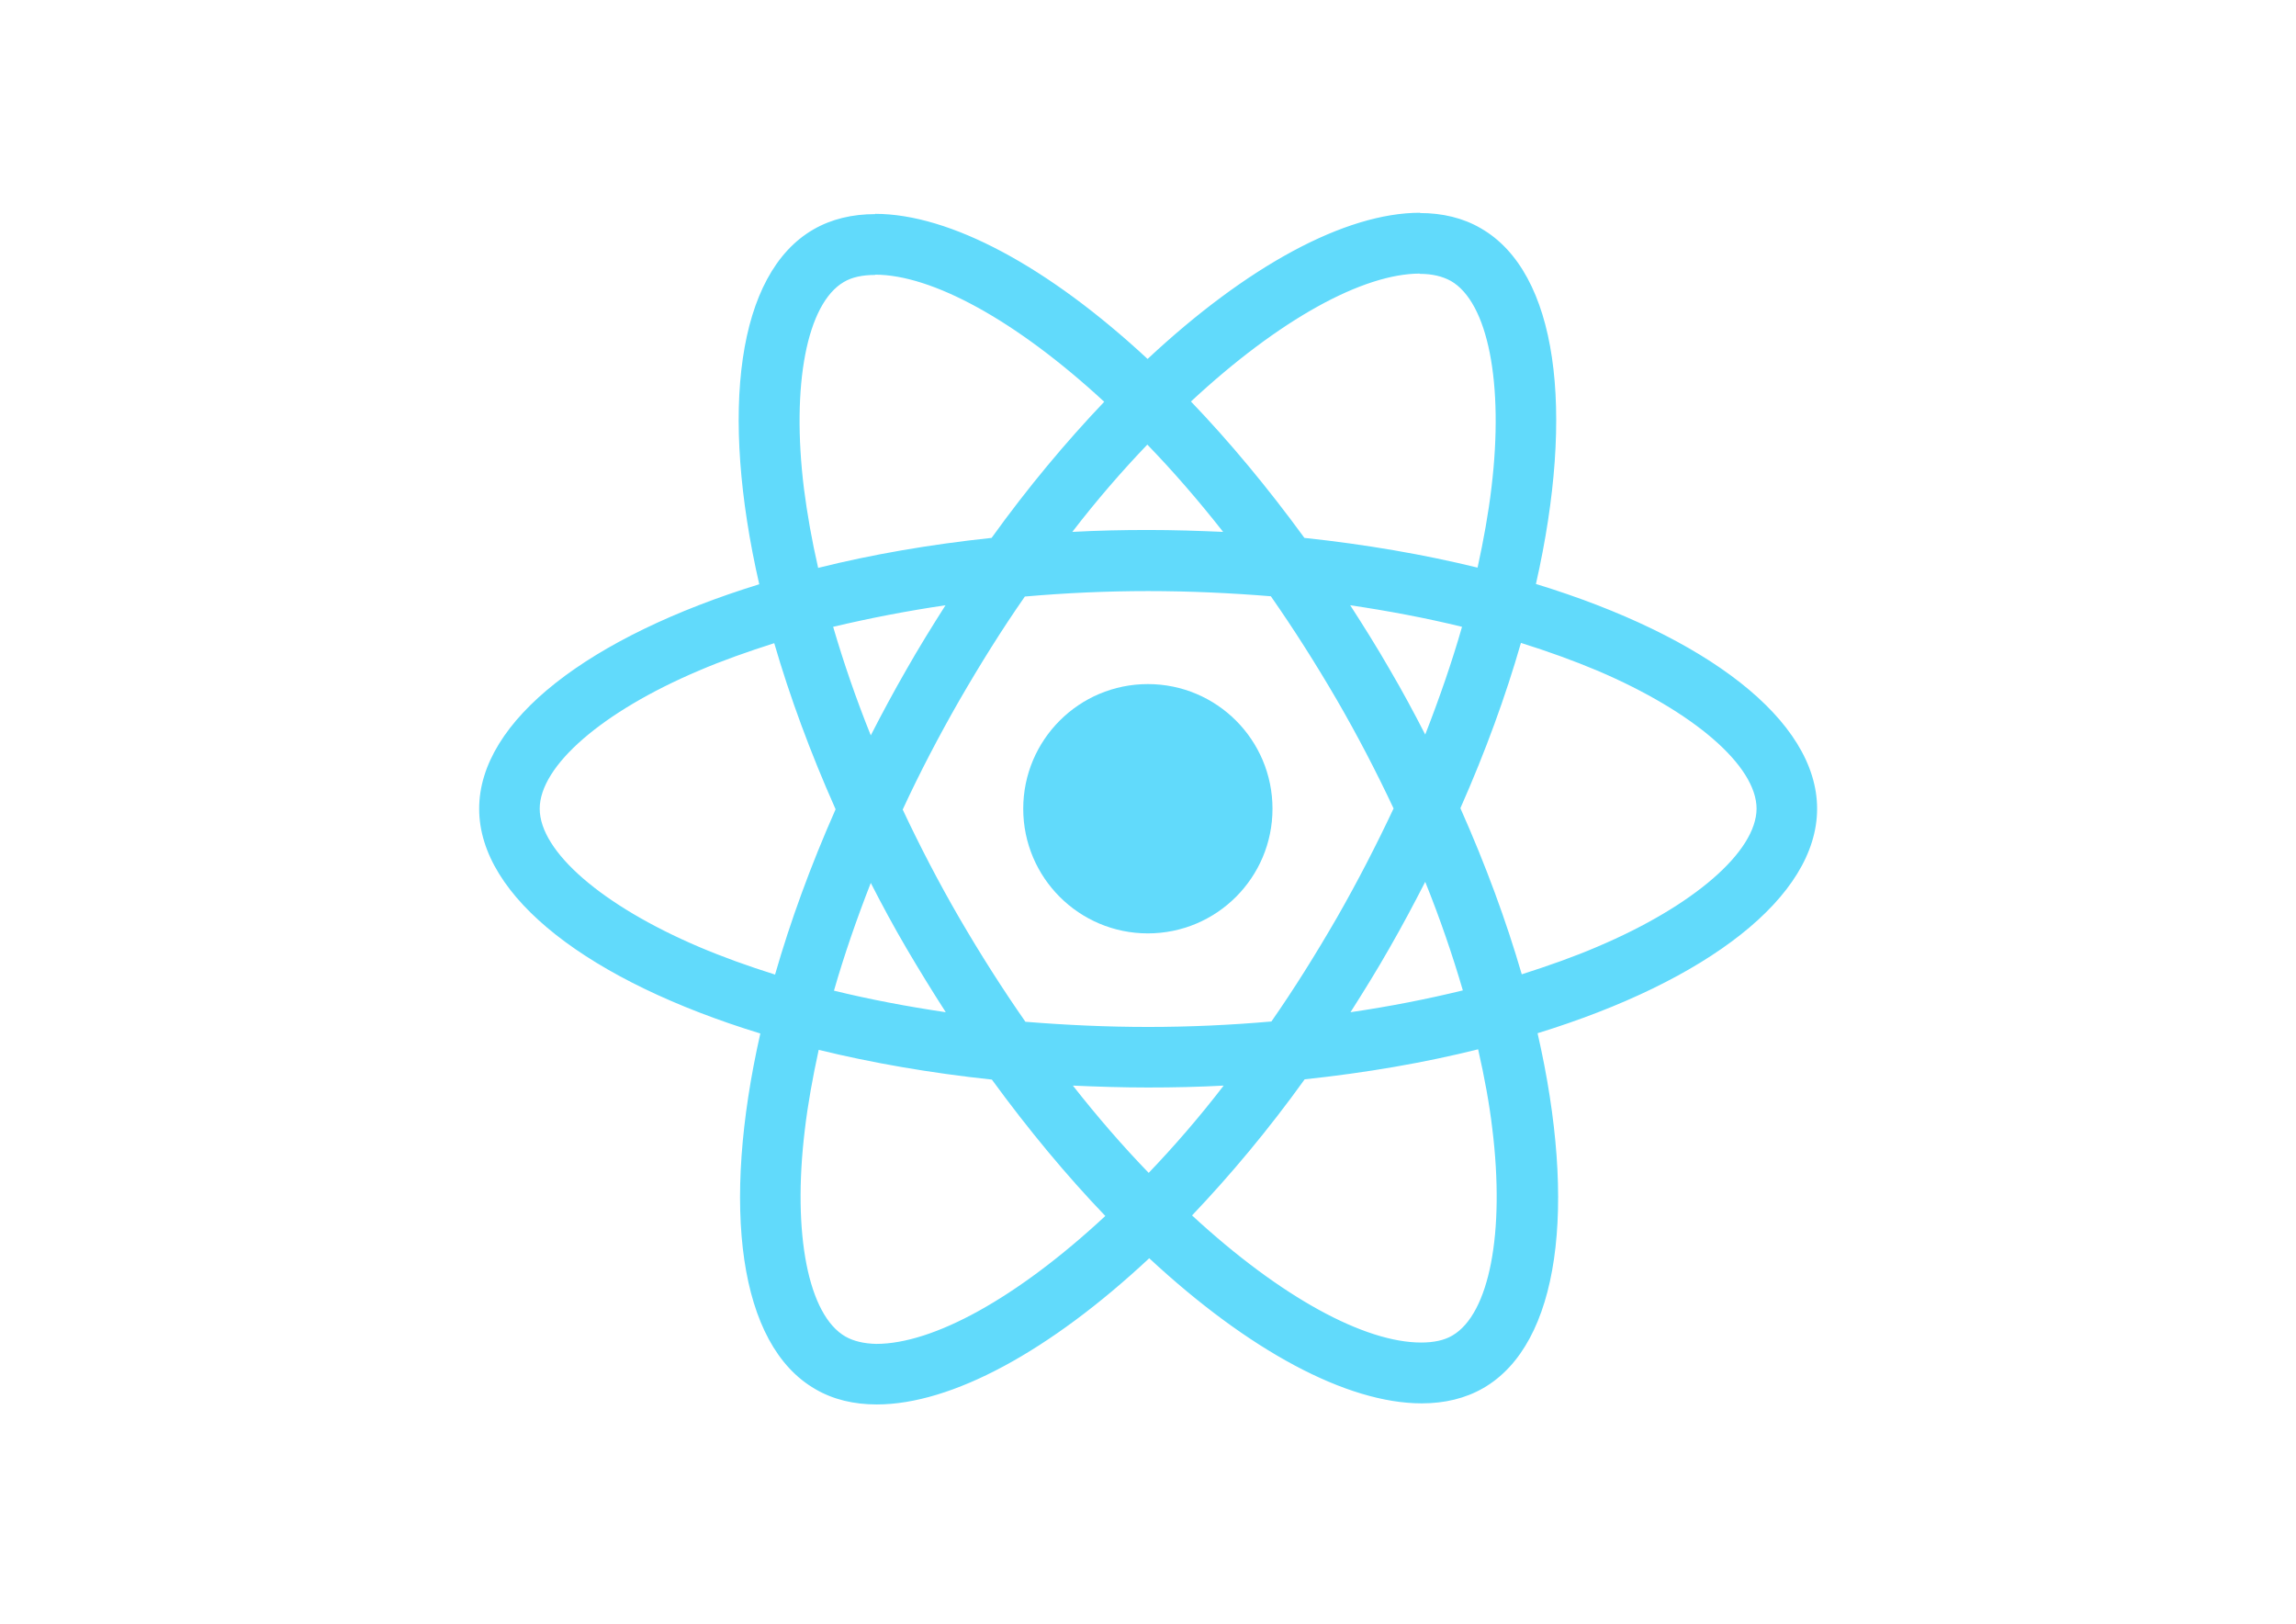
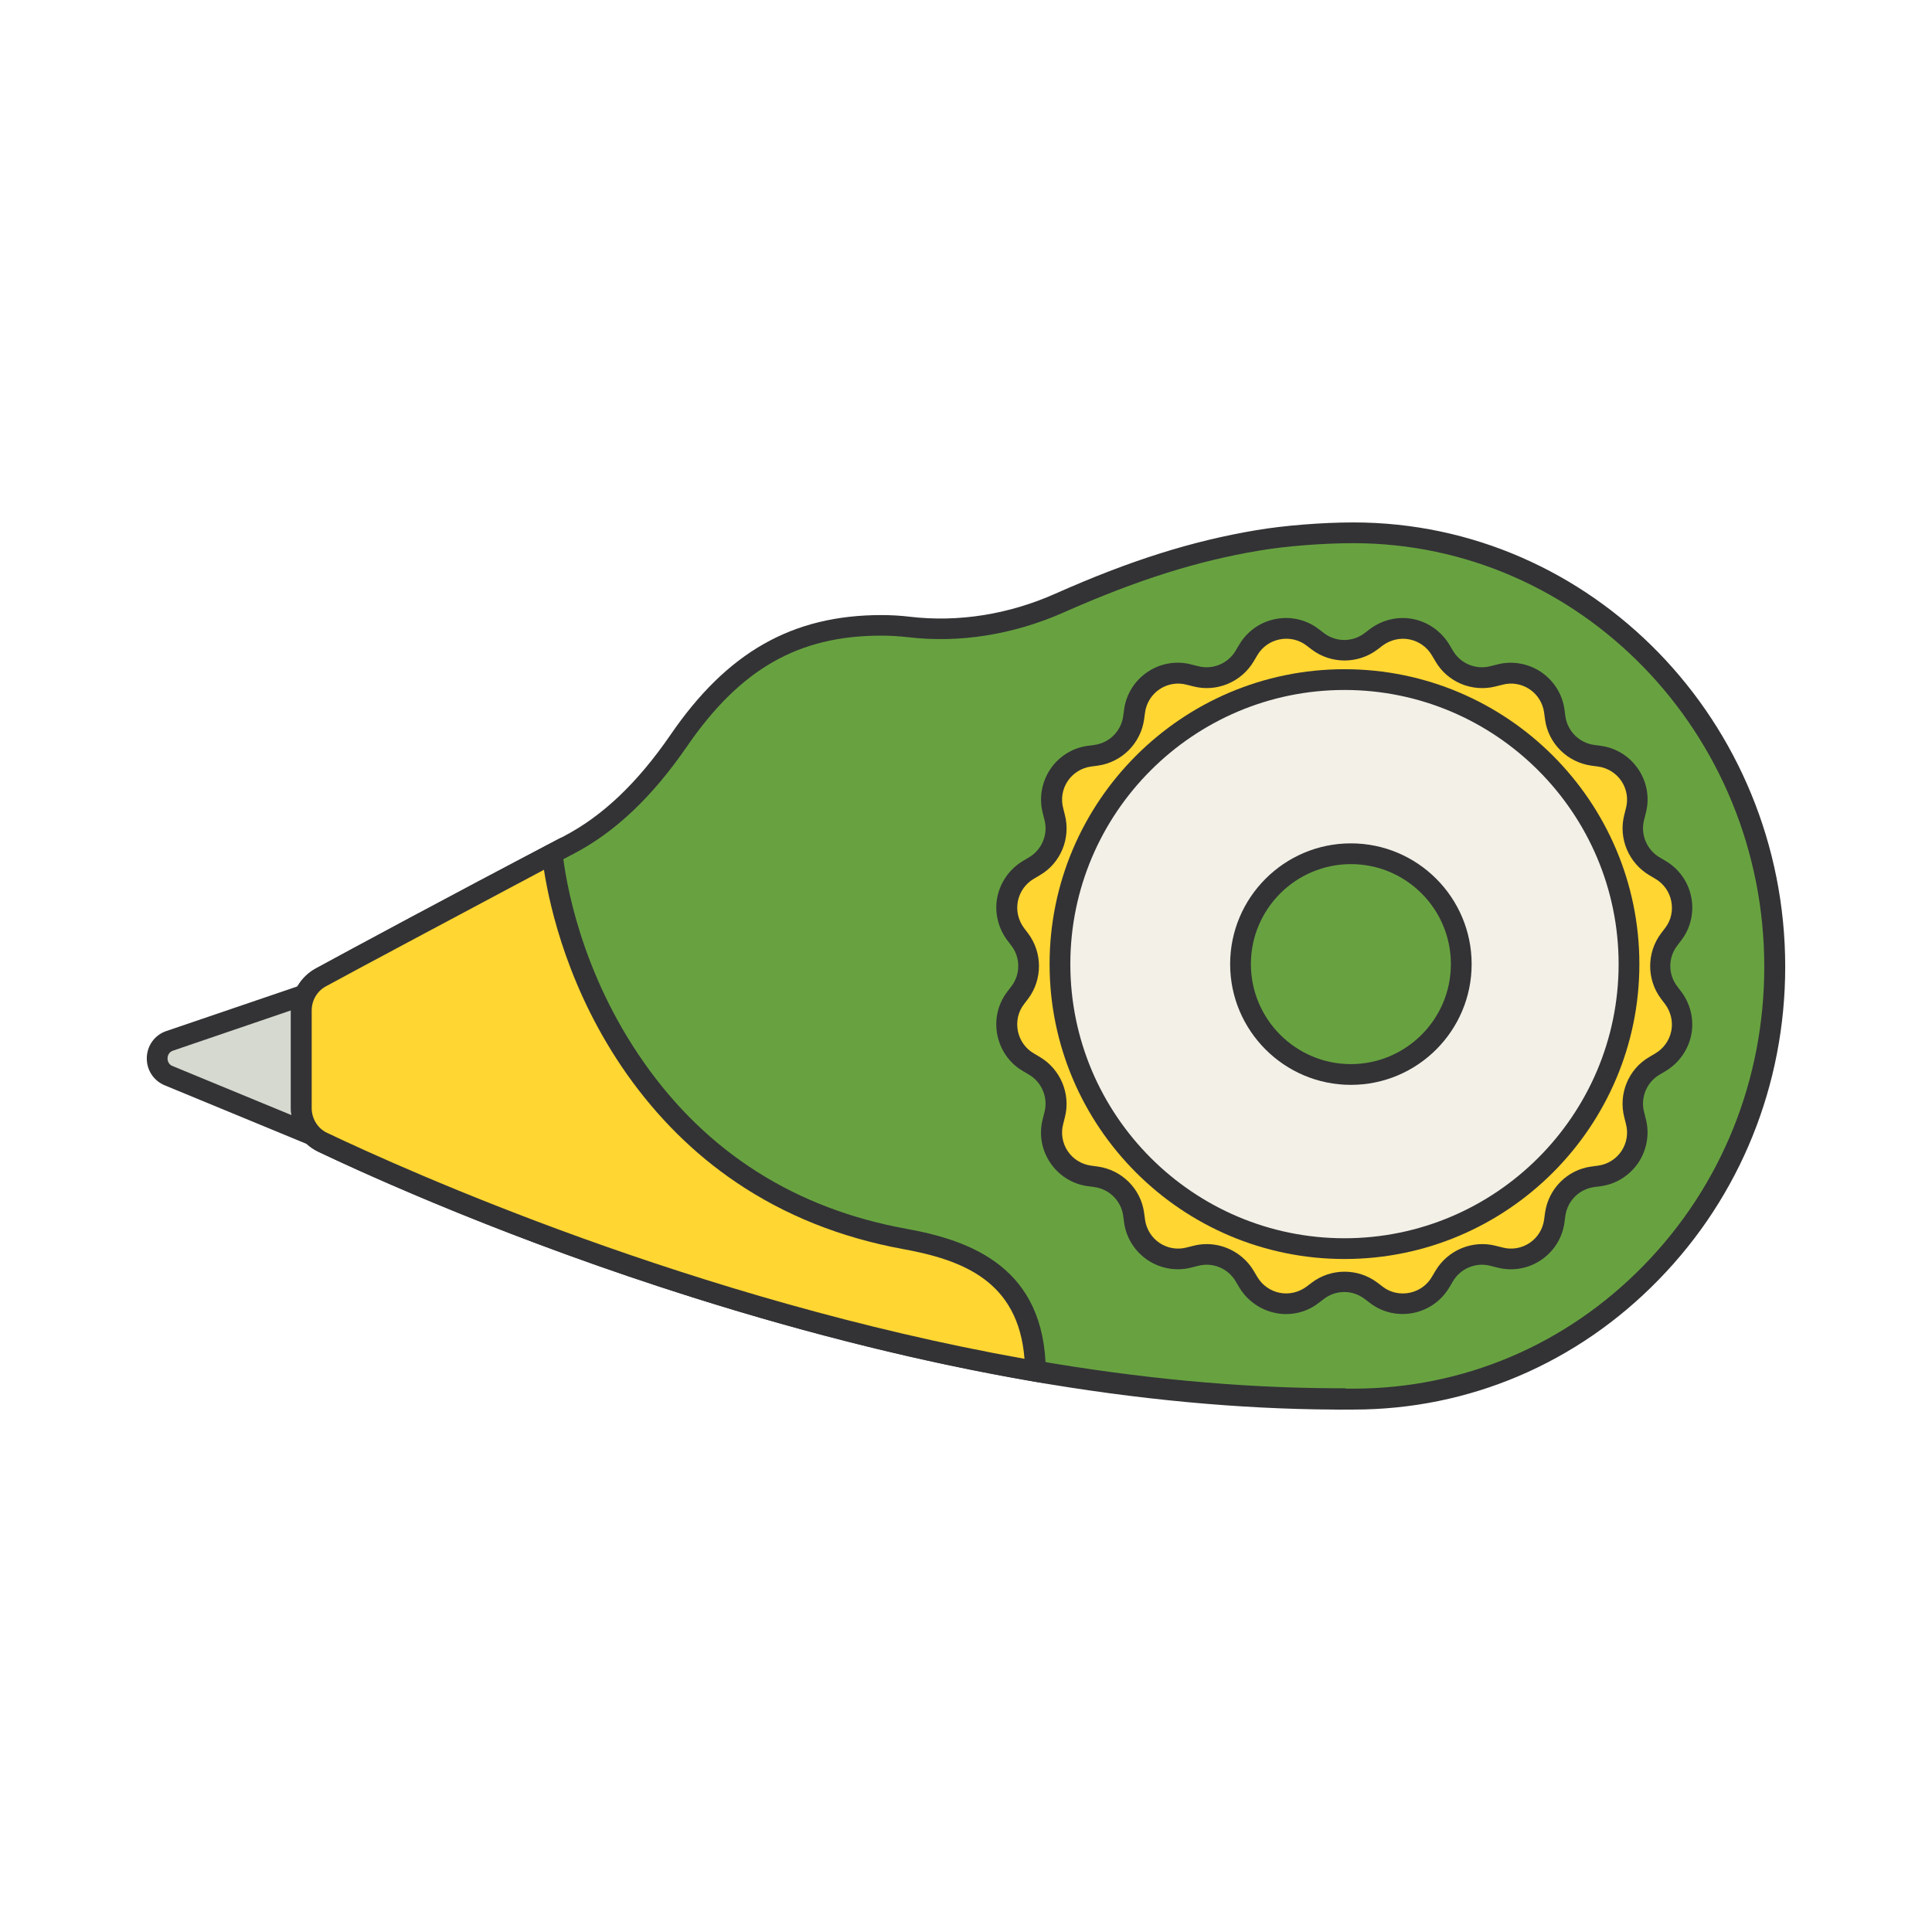
- <svg xmlns="http://www.w3.org/2000/svg" viewBox="0 0 841.9 595.3">
-   <g fill="#61DAFB">
-     <path d="M666.3 296.5c0-32.5-40.7-63.3-103.1-82.4 14.4-63.6 8-114.2-20.2-130.4-6.5-3.8-14.1-5.6-22.4-5.6v22.3c4.6 0 8.3.9 11.4 2.6 13.6 7.8 19.5 37.5 14.9 75.7-1.1 9.4-2.9 19.3-5.1 29.4-19.6-4.8-41-8.5-63.5-10.9-13.5-18.5-27.5-35.3-41.6-50 32.6-30.3 63.2-46.9 84-46.9V78c-27.5 0-63.5 19.6-99.9 53.6-36.4-33.8-72.4-53.2-99.9-53.2v22.3c20.7 0 51.4 16.5 84 46.6-14 14.7-28 31.4-41.3 49.9-22.6 2.4-44 6.1-63.6 11-2.3-10-4-19.7-5.2-29-4.7-38.2 1.1-67.9 14.6-75.8 3-1.8 6.9-2.6 11.5-2.6V78.5c-8.4 0-16 1.8-22.6 5.6-28.1 16.2-34.4 66.7-19.9 130.1-62.2 19.2-102.7 49.9-102.7 82.3 0 32.5 40.7 63.3 103.1 82.4-14.4 63.6-8 114.2 20.2 130.4 6.5 3.8 14.1 5.6 22.5 5.6 27.5 0 63.5-19.6 99.9-53.6 36.4 33.8 72.4 53.2 99.9 53.2 8.4 0 16-1.8 22.6-5.6 28.1-16.2 34.4-66.7 19.9-130.1 62-19.1 102.5-49.9 102.5-82.3zm-130.2-66.7c-3.7 12.9-8.3 26.2-13.5 39.5-4.1-8-8.4-16-13.1-24-4.6-8-9.5-15.8-14.4-23.4 14.2 2.1 27.9 4.7 41 7.9zm-45.8 106.5c-7.8 13.5-15.8 26.3-24.1 38.2-14.9 1.3-30 2-45.2 2-15.1 0-30.2-.7-45-1.9-8.3-11.9-16.4-24.6-24.2-38-7.6-13.1-14.5-26.4-20.8-39.8 6.2-13.4 13.2-26.8 20.7-39.9 7.8-13.5 15.8-26.3 24.1-38.2 14.9-1.3 30-2 45.2-2 15.1 0 30.2.7 45 1.9 8.3 11.9 16.4 24.6 24.2 38 7.6 13.1 14.5 26.4 20.8 39.8-6.3 13.4-13.2 26.8-20.7 39.9zm32.3-13c5.4 13.4 10 26.8 13.8 39.8-13.1 3.2-26.9 5.9-41.2 8 4.9-7.7 9.8-15.6 14.4-23.7 4.6-8 8.9-16.1 13-24.1zM421.2 430c-9.3-9.6-18.6-20.3-27.8-32 9 .4 18.2.7 27.5.7 9.4 0 18.7-.2 27.8-.7-9 11.7-18.3 22.4-27.5 32zm-74.4-58.9c-14.2-2.1-27.9-4.7-41-7.9 3.7-12.9 8.3-26.2 13.5-39.5 4.1 8 8.4 16 13.1 24 4.7 8 9.5 15.8 14.4 23.4zM420.7 163c9.3 9.6 18.6 20.3 27.8 32-9-.4-18.2-.7-27.5-.7-9.4 0-18.7.2-27.8.7 9-11.7 18.3-22.4 27.5-32zm-74 58.9c-4.9 7.7-9.8 15.6-14.4 23.7-4.6 8-8.9 16-13 24-5.4-13.4-10-26.8-13.8-39.8 13.1-3.1 26.9-5.8 41.2-7.9zm-90.5 125.2c-35.4-15.1-58.3-34.9-58.3-50.6 0-15.7 22.9-35.6 58.3-50.6 8.6-3.7 18-7 27.7-10.1 5.7 19.6 13.2 40 22.5 60.9-9.2 20.8-16.6 41.1-22.2 60.6-9.9-3.1-19.3-6.5-28-10.2zM310 490c-13.6-7.8-19.5-37.5-14.9-75.7 1.1-9.4 2.9-19.3 5.1-29.4 19.6 4.8 41 8.5 63.5 10.9 13.5 18.5 27.5 35.3 41.6 50-32.6 30.3-63.2 46.9-84 46.9-4.5-.1-8.3-1-11.3-2.7zm237.2-76.2c4.7 38.2-1.1 67.9-14.6 75.8-3 1.8-6.9 2.6-11.5 2.6-20.7 0-51.4-16.5-84-46.6 14-14.7 28-31.4 41.3-49.9 22.6-2.4 44-6.1 63.6-11 2.3 10.1 4.1 19.8 5.2 29.1zm38.5-66.7c-8.6 3.7-18 7-27.7 10.1-5.7-19.6-13.2-40-22.5-60.9 9.2-20.8 16.6-41.1 22.2-60.6 9.9 3.1 19.3 6.5 28.1 10.2 35.4 15.1 58.3 34.9 58.3 50.6-.1 15.7-23 35.6-58.4 50.6zM320.8 78.4z" />
-     <circle cx="420.9" cy="296.5" r="45.7" />
-     <path d="M520.5 78.1z" />
-   </g>
+ <svg xmlns="http://www.w3.org/2000/svg" width="800px" height="800px" viewBox="0 0 1024 1024" class="icon" version="1.1">
+   <path d="M163.3 526.6l-73.4 25.1c-3.9 1.3-6.5 5.1-6.5 9.3 0 4 2.4 7.6 6 9.1l74 30.6v-74.1z" fill="#D5D9CF" />
+   <path d="M168.8 608.9l-81.6-33.7c-5.7-2.4-9.4-7.9-9.4-14.2 0-6.6 4.1-12.4 10.3-14.5l80.7-27.5v89.9z m-11-74.6l-66.2 22.6c-1.7 0.6-2.8 2.2-2.8 4.1 0 1.8 1 3.4 2.6 4l66.4 27.4v-58.1z" fill="#333336" />
+   <path d="M717.4 282.4c-15.8 0-35.6 1.5-50.6 4-32.1 5.4-64.4 15.2-105.1 33.2-25.2 11.2-52.7 15.9-79.9 12.7-4.8-0.6-9.6-0.9-14.6-0.9-45.3 0-78.1 18.5-107.4 61-15.6 22.7-34.3 42.8-58.3 55.4-61.1 32-110.8 58.9-131.5 70.2-6.4 3.5-10.3 10.2-10.3 17.6v51.7c0 7.8 4.4 14.8 11.2 18.1 54.5 25.9 298 135.1 536.5 136.2 2 0 3.9 0 5.9-0.1 1.4 0 2.7 0.1 4.1 0.1 123.3 0 223.3-102.6 223.3-229.1s-100-230.1-223.3-230.1z" fill="#68A240" />
+   <path d="M717.4 747.1h-4.1c-1.9 0-3.9 0.1-5.9 0-101.8-0.5-215.9-20.3-338.9-59-97.7-30.7-172.4-64.6-199.9-77.7-8.7-4.2-14.4-13.2-14.4-23v-51.7c0-9.4 5.1-18 13.2-22.4 18.9-10.3 69.6-37.8 131.5-70.1 20.5-10.7 38.9-28.2 56.4-53.6 30.1-44 64.7-63.6 111.9-63.6 5.1 0 10.2 0.3 15.2 0.9 25.5 3 52.2-1.2 77.1-12.3 39.6-17.6 72.4-27.9 106.4-33.6 14.8-2.5 35-4.1 51.5-4.1 126.2 0 228.8 105.7 228.8 235.5 0 62.6-23.8 121.5-67 165.8-43.2 44.4-100.6 68.9-161.8 68.9z m-4.1-11.1h4.1c58.1 0 112.8-23.2 153.9-65.4 41.2-42.2 63.8-98.4 63.8-158.2 0-123.8-97.7-224.5-217.8-224.5-15.9 0-35.5 1.5-49.7 3.9-33 5.5-65 15.6-103.8 32.8-26.7 11.8-55.3 16.4-82.8 13.1-4.6-0.5-9.3-0.8-13.9-0.8-43.8 0-74.6 17.5-102.9 58.6-18.5 26.9-38.2 45.6-60.3 57.1-61.8 32.3-112.5 59.7-131.4 70-4.6 2.5-7.5 7.4-7.5 12.8v51.7c0 5.6 3.2 10.8 8.1 13.1 27.4 13 101.5 46.6 198.5 77.1 122 38.4 234.9 58.1 335.7 58.5h5.7l0.3 0.2z" fill="#333336" />
+   <path d="M479.5 656.5c-137.4-25-180.7-147.8-186.8-204.1-37.2 19.8-108.1 57.6-122.7 65.5-6.4 3.5-10.3 10.2-10.3 17.6v51.7c0 7.8 4.4 14.8 11.2 18.1 42.3 20.1 198.5 90.4 377.9 121.4-0.4-52.2-37.6-64.4-69.3-70.2z" fill="#FFD632" />
+   <path d="M554.4 733.3l-6.5-1.1c-179.5-31-335.7-101.1-379.3-121.8-8.7-4.2-14.4-13.2-14.4-23v-51.7c0-9.4 5.1-18 13.2-22.4 14.2-7.8 84.4-45.2 122.7-65.5l7.2-3.8 0.9 8.1c1.5 13.8 9.1 62.7 43.2 111.2 33.6 47.8 80.4 77.4 139.1 88 34.1 6.2 73.4 20.4 73.8 75.6l0.1 6.4zM288.3 461C249 481.9 186 515.5 172.7 522.8c-4.6 2.5-7.5 7.4-7.5 12.8v51.7c0 5.6 3.2 10.8 8.1 13.1C216 620.7 367.8 688.9 543 720.2c-3.2-41.2-32.7-52.4-64.5-58.2-32.8-6-62.6-17.9-88.4-35.4-22.2-15-41.6-34.3-57.8-57.2-30.7-43.6-40.8-87.8-44-108.4z" fill="#333336" />
+   <path d="M726.6 339.9l2.9-2.2c11.1-8.4 27-5.2 34.1 6.8l1.9 3.2c5.3 9 15.8 13.3 25.9 10.7l3.6-0.9c13.5-3.5 27 5.5 28.9 19.3l0.5 3.7c1.4 10.3 9.5 18.4 19.8 19.8l3.7 0.5c13.8 1.9 22.8 15.4 19.3 28.9l-0.9 3.6c-2.6 10.1 1.8 20.6 10.7 25.9l3.2 1.9c12 7 15.2 23 6.8 34.1l-2.2 2.9c-6.3 8.3-6.3 19.7 0 28l2.2 2.9c8.4 11.1 5.2 27-6.8 34.1L877 565c-9 5.3-13.3 15.8-10.7 25.9l0.9 3.6c3.5 13.5-5.5 27-19.3 28.9l-3.7 0.5c-10.3 1.4-18.4 9.5-19.8 19.8l-0.5 3.7c-1.9 13.8-15.4 22.8-28.9 19.3l-3.6-0.9c-10.1-2.6-20.6 1.8-25.9 10.7l-1.9 3.2c-7 12-23 15.2-34.1 6.8l-2.9-2.2c-8.3-6.3-19.7-6.3-28 0l-2.9 2.2c-11.1 8.4-27 5.2-34.1-6.8l-1.9-3.2c-5.3-9-15.8-13.3-25.9-10.7l-3.6 0.9c-13.5 3.5-27-5.5-28.9-19.3l-0.5-3.7c-1.4-10.3-9.5-18.4-19.8-19.8l-3.7-0.5c-13.8-1.9-22.8-15.4-19.3-28.9l0.9-3.6c2.6-10.1-1.8-20.6-10.7-25.9l-3.2-1.9c-12-7-15.2-23-6.8-34.1l2.2-2.9c6.3-8.3 6.3-19.7 0-28l-2.2-2.9c-8.4-11.1-5.2-27 6.8-34.1l3.2-1.9c9-5.3 13.3-15.8 10.7-25.9l-0.9-3.6c-3.5-13.5 5.5-27 19.3-28.9l3.7-0.5c10.3-1.4 18.4-9.5 19.8-19.8l0.5-3.7c1.9-13.8 15.4-22.8 28.9-19.3l3.6 0.9c10.1 2.6 20.6-1.8 25.9-10.7l1.9-3.2c7-12 23-15.2 34.1-6.8l2.9 2.2c8.3 6.3 19.7 6.3 28 0z" fill="#FFD632" />
+   <path d="M681.6 696.5c-1.9 0-3.7-0.2-5.6-0.6-8-1.6-15-6.6-19.2-13.6l-1.9-3.2c-4-6.8-12.1-10.2-19.8-8.2l-3.6 0.9c-7.9 2.1-16.4 0.6-23.2-3.9-6.8-4.6-11.4-11.8-12.5-19.9l-0.5-3.7c-1.1-7.8-7.3-14-15.1-15.1l-3.7-0.5c-8.1-1.1-15.4-5.7-19.9-12.5-4.6-6.8-6-15.3-3.9-23.2l0.9-3.6c2-7.6-1.4-15.8-8.2-19.8l-3.2-1.9c-7.1-4.1-12-11.1-13.6-19.2s0.3-16.4 5.3-22.9l2.2-2.9c4.8-6.3 4.8-15.1 0-21.4l-2.2-2.9c-4.9-6.5-6.9-14.9-5.3-22.9 1.6-8 6.6-15 13.6-19.2l3.2-1.9c6.8-4 10.2-12.1 8.2-19.8l-0.9-3.6c-2.1-7.9-0.6-16.4 3.9-23.2s11.8-11.4 19.9-12.5l3.7-0.5c7.8-1.1 14-7.3 15.1-15.1l0.5-3.7c1.1-8.1 5.7-15.4 12.5-19.9 6.8-4.6 15.3-6 23.2-3.9l3.6 0.9c7.6 2 15.8-1.4 19.8-8.2l1.9-3.2c4.2-7.1 11.1-12 19.2-13.6 8-1.6 16.4 0.3 22.9 5.3l2.9 2.2c6.3 4.8 15.1 4.8 21.4 0l2.9-2.2c6.5-4.9 14.9-6.9 22.9-5.3 8 1.6 15 6.6 19.2 13.6l1.9 3.2c4 6.8 12.1 10.2 19.8 8.2l3.6-0.9c7.9-2.1 16.4-0.6 23.2 3.9 6.8 4.6 11.4 11.8 12.5 19.9l0.5 3.7c1.1 7.8 7.3 14 15.1 15.1l3.7 0.5c8.1 1.1 15.4 5.7 19.9 12.5 4.6 6.8 6 15.3 3.9 23.2l-0.9 3.6c-2 7.6 1.4 15.8 8.2 19.8l3.2 1.9c7.1 4.2 12 11.1 13.6 19.2 1.6 8-0.3 16.4-5.3 22.9l-2.2 2.9c-4.8 6.3-4.8 15.1 0 21.4l2.2 2.9c4.9 6.5 6.9 14.9 5.3 22.9s-6.6 15-13.6 19.2l-3.2 1.9c-6.8 4-10.2 12.1-8.2 19.8l0.9 3.6c2.1 7.9 0.6 16.4-3.9 23.2-4.6 6.8-11.8 11.4-19.9 12.5l-3.7 0.5c-7.8 1.1-14 7.3-15.1 15.1l-0.5 3.7c-1.1 8.1-5.7 15.4-12.5 19.9-6.8 4.6-15.3 6-23.2 3.9l-3.6-0.9c-7.6-2-15.8 1.4-19.8 8.2l-1.9 3.2c-4.2 7.1-11.1 12-19.2 13.6-8 1.6-16.4-0.3-22.9-5.3l-2.9-2.2c-6.3-4.8-15.1-4.8-21.4 0l-2.9 2.2c-5 3.9-11.1 5.9-17.3 5.9z m-42-37.1c10 0 19.6 5.3 24.9 14.2l1.9 3.2c2.6 4.4 6.9 7.4 11.8 8.4 5 1 10.1-0.2 14.2-3.2l2.9-2.2c10.2-7.7 24.5-7.7 34.7 0l2.9 2.2c4 3.1 9.2 4.2 14.2 3.2s9.3-4.1 11.8-8.4l1.9-3.2c6.5-11 19.6-16.5 32-13.3l3.6 0.9c4.9 1.3 10.1 0.4 14.3-2.4 4.2-2.8 7-7.3 7.7-12.3l0.5-3.7c1.8-12.7 11.8-22.8 24.5-24.5l3.7-0.5c5-0.7 9.5-3.5 12.3-7.7 2.8-4.2 3.7-9.4 2.4-14.3l-0.9-3.6c-3.2-12.4 2.2-25.6 13.3-32l3.2-1.9c4.4-2.6 7.4-6.9 8.4-11.8 1-5-0.2-10.1-3.2-14.2l-2.2-2.9c-7.7-10.2-7.7-24.5 0-34.7l2.2-2.9c3.1-4 4.2-9.2 3.2-14.2s-4.1-9.3-8.4-11.8l-3.2-1.9c-11-6.5-16.5-19.6-13.3-32l0.9-3.6c1.3-4.9 0.4-10.1-2.4-14.3-2.8-4.2-7.3-7-12.3-7.7l-3.7-0.5c-12.7-1.8-22.8-11.8-24.5-24.5l-0.5-3.7c-0.7-5-3.5-9.5-7.7-12.3-4.2-2.8-9.4-3.7-14.3-2.4l-3.6 0.9c-12.4 3.2-25.6-2.2-32-13.3l-1.9-3.2c-2.6-4.4-6.9-7.4-11.8-8.4-5-1-10.1 0.2-14.2 3.2l-2.9 2.2c-10.2 7.7-24.5 7.7-34.7 0l-2.9-2.2c-4-3.1-9.2-4.2-14.2-3.2s-9.3 4.1-11.8 8.4l-1.9 3.2c-6.5 11-19.6 16.5-32 13.3l-3.6-0.9c-4.9-1.3-10.1-0.4-14.3 2.4-4.2 2.8-7 7.3-7.7 12.3l-0.5 3.7c-1.8 12.7-11.8 22.7-24.5 24.5l-3.7 0.5c-5 0.7-9.5 3.5-12.3 7.7-2.8 4.2-3.7 9.4-2.4 14.3l0.9 3.6c3.2 12.4-2.2 25.6-13.3 32l-3.2 1.9c-4.4 2.6-7.4 6.9-8.4 11.8-1 5 0.2 10.1 3.2 14.2l2.2 2.9c7.7 10.2 7.7 24.5 0 34.7l-2.2 2.9c-3.1 4-4.2 9.2-3.2 14.2s4.1 9.3 8.4 11.8l3.2 1.9c11 6.5 16.5 19.6 13.3 32l-0.9 3.6c-1.3 4.9-0.4 10.1 2.4 14.3 2.8 4.2 7.3 7 12.3 7.7l3.7 0.5c12.7 1.8 22.8 11.8 24.5 24.5l0.5 3.7c0.7 5 3.5 9.5 7.7 12.3s9.4 3.7 14.3 2.4l3.6-0.9c2.3-0.6 4.7-0.9 7.1-0.9z" fill="#333336" />
+   <path d="M712.6 360.2c-83.3 0-150.8 67.5-150.8 150.8s67.5 150.8 150.8 150.8S863.4 594.3 863.4 511s-67.5-150.8-150.8-150.8z m0 200.6c-27.5 0-49.9-22.3-49.9-49.9 0-27.5 22.3-49.9 49.9-49.9 27.5 0 49.9 22.3 49.9 49.9 0 27.6-22.3 49.9-49.9 49.9z" fill="#F2F0E7" />
+   <path d="M712.6 667.3c-86.2 0-156.3-70.1-156.3-156.3s70.1-156.3 156.3-156.3S868.9 424.8 868.9 511s-70.1 156.3-156.3 156.3z m0-301.6c-80.1 0-145.3 65.2-145.3 145.3s65.2 145.3 145.3 145.3S857.9 591.1 857.9 511s-65.2-145.3-145.3-145.3z m0 200.6c-30.5 0-55.4-24.8-55.4-55.4s24.8-55.4 55.4-55.4S768 480.4 768 511s-24.9 55.3-55.4 55.3z m0-99.7c-24.5 0-44.4 19.9-44.4 44.4s19.9 44.4 44.4 44.4 44.4-20 44.4-44.4c0-24.5-19.9-44.4-44.4-44.4z" fill="#333336" />
+   <path d="M716 511m-58.5 0a58.5 58.5 0 1 0 117 0 58.5 58.5 0 1 0-117 0Z" fill="#68A240" />
+   <path d="M716 575c-35.3 0-64-28.7-64-64s28.7-64 64-64 64 28.7 64 64-28.7 64-64 64z m0-117c-29.2 0-53 23.8-53 53s23.8 53 53 53 53-23.8 53-53-23.7-53-53-53z" fill="#333336" />
</svg>
